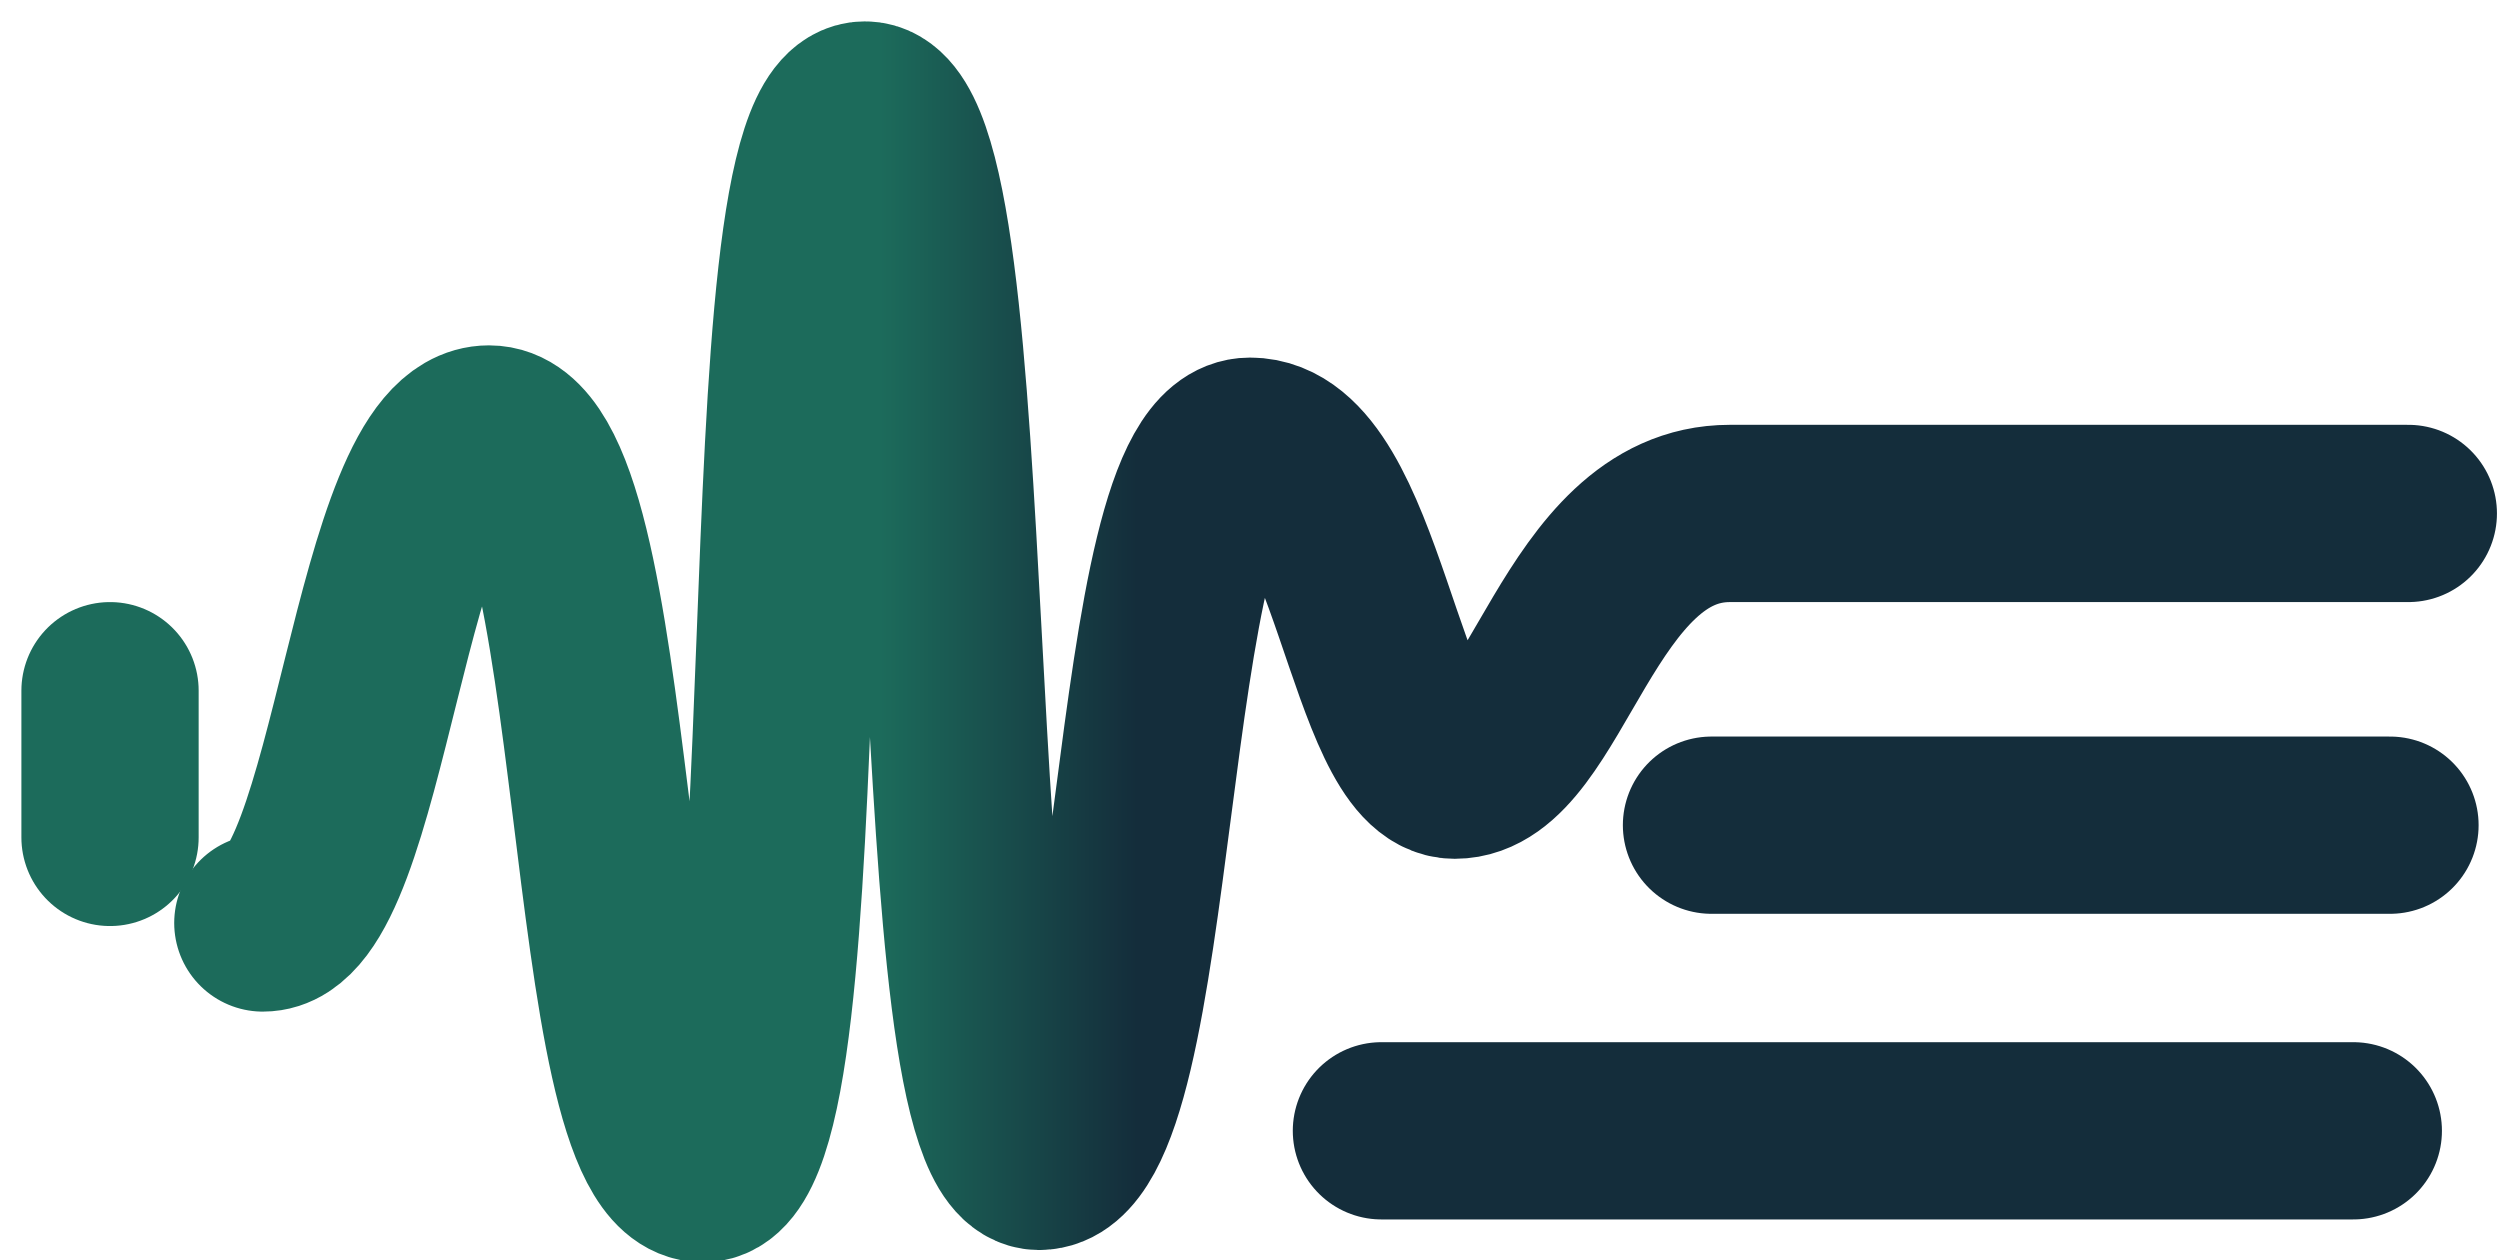
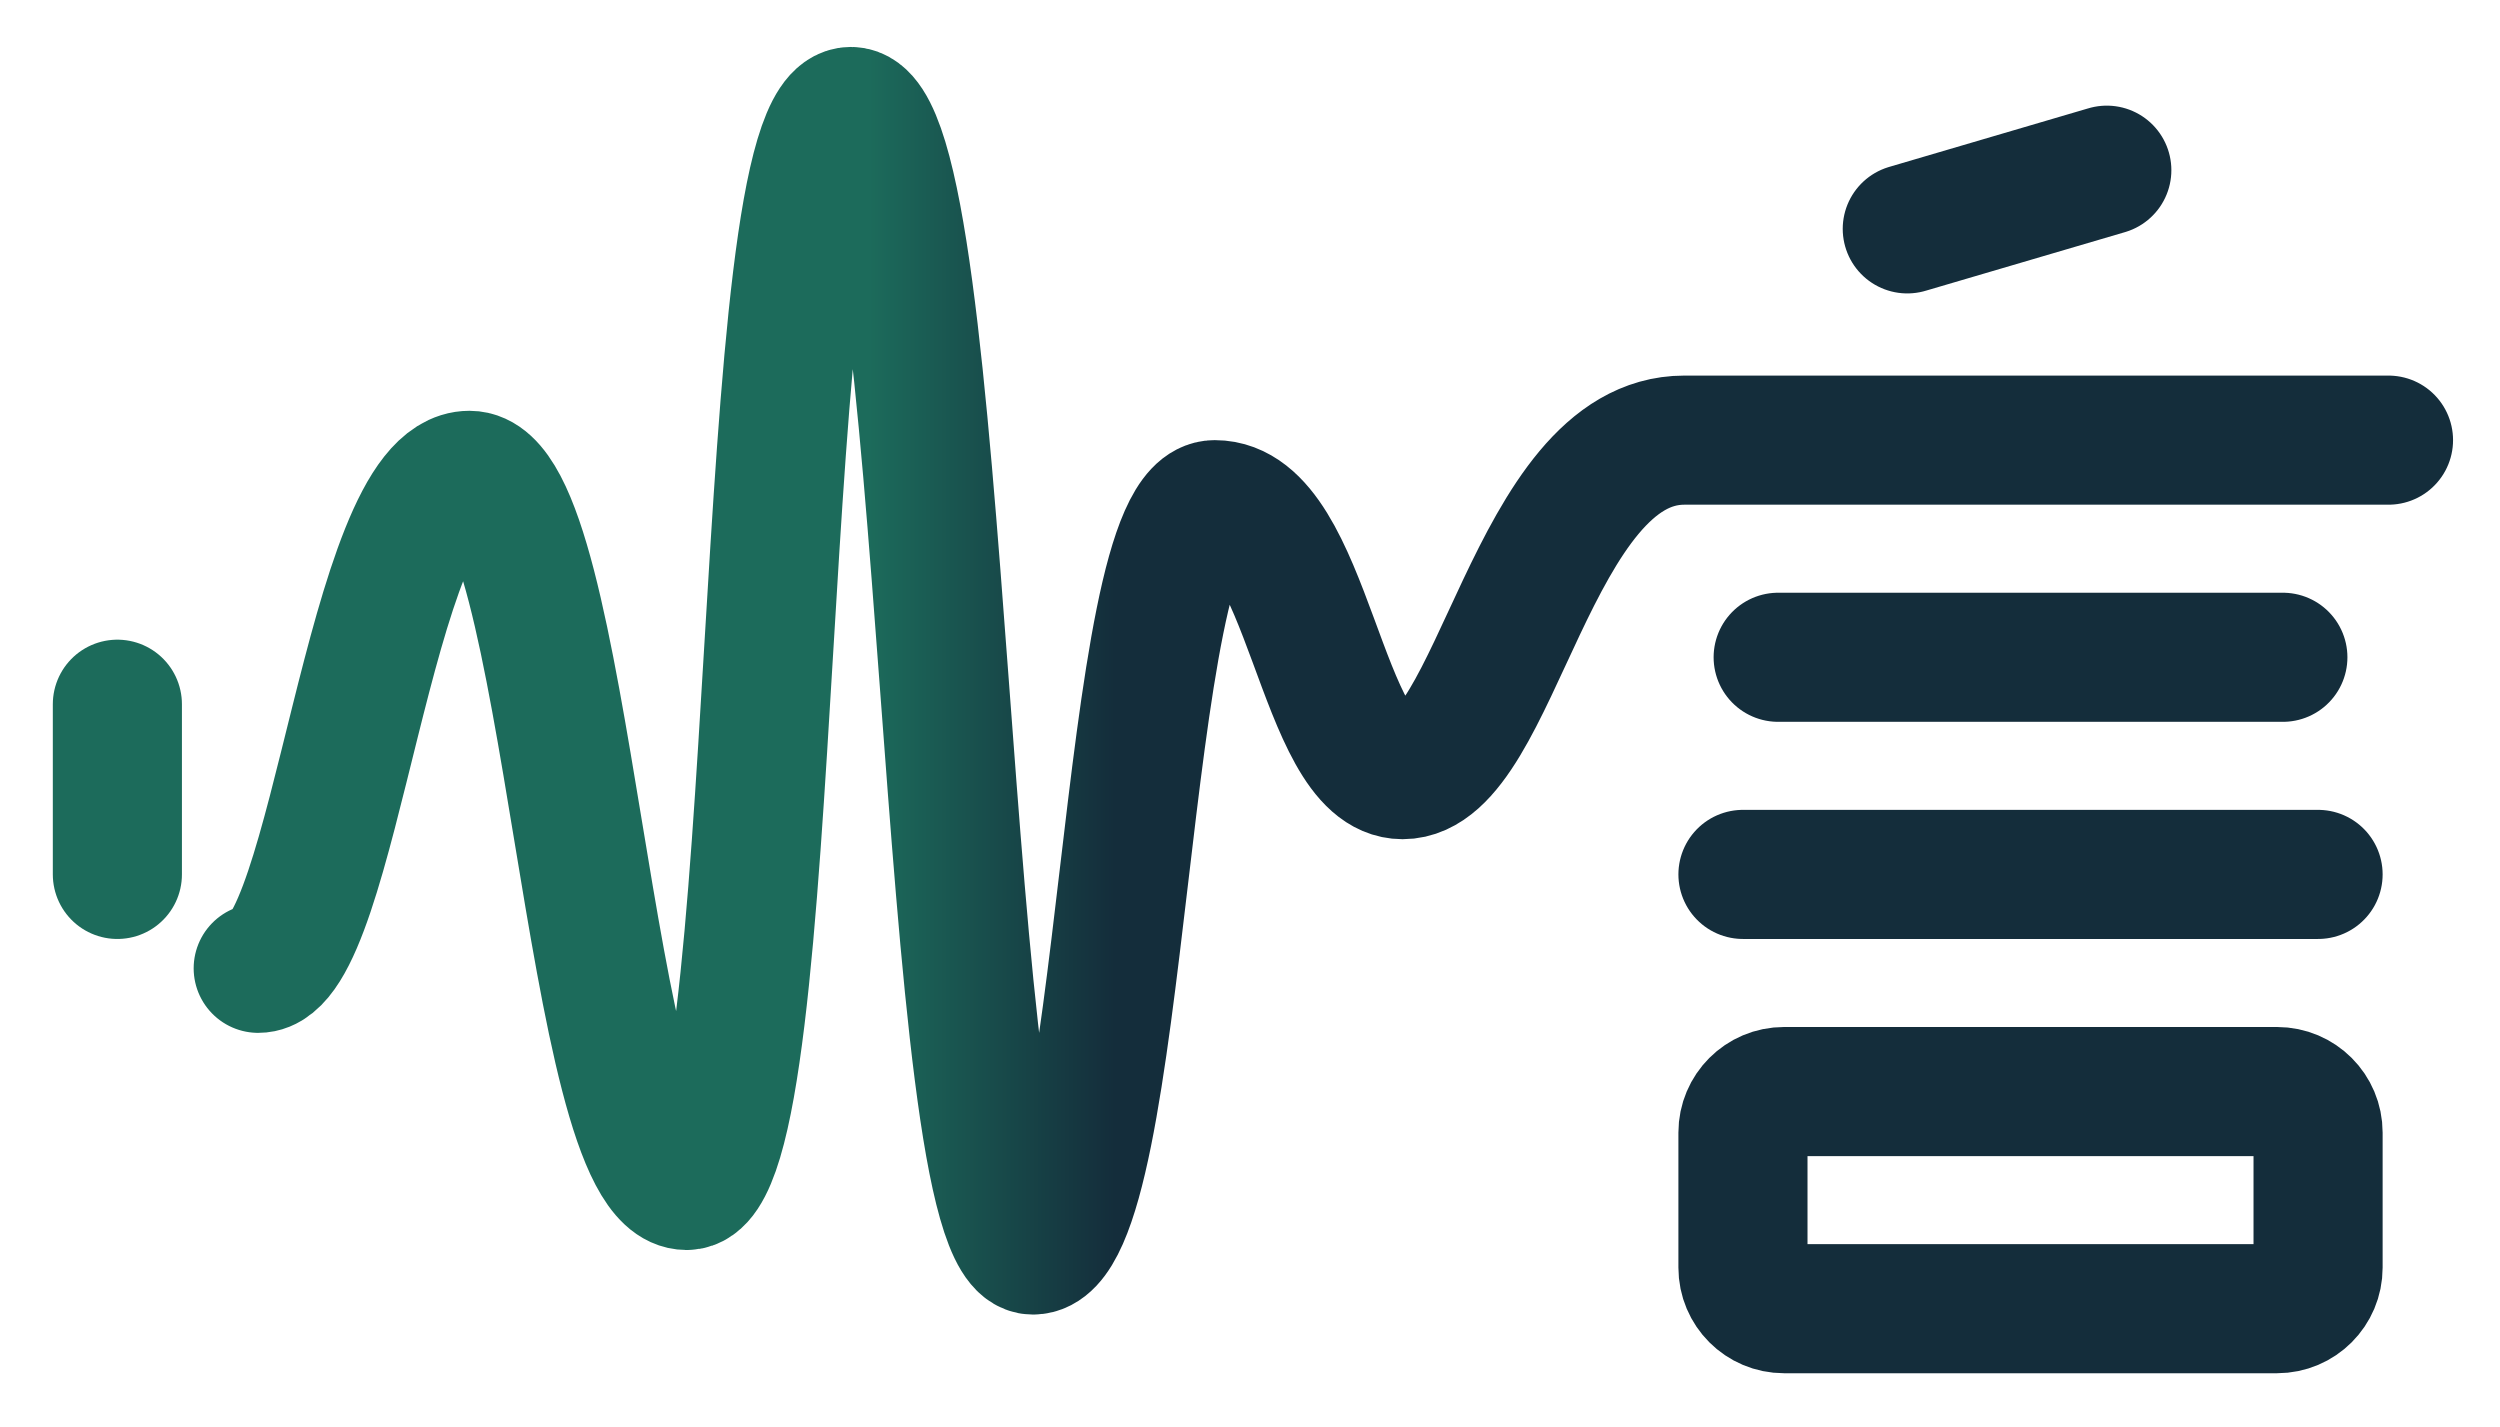
- <svg xmlns="http://www.w3.org/2000/svg" width="818" height="412" viewBox="96 286 818 412" fill="none">
+ <svg xmlns="http://www.w3.org/2000/svg" width="852" height="486" viewBox="88 258 852 486" fill="none">
  <defs>
    <linearGradient id="k-wave" gradientUnits="userSpaceOnUse" x1="384" y1="0" x2="468" y2="0">
      <stop offset="0" stop-color="#1C6B5B" />
      <stop offset="1" stop-color="#142D3B" />
    </linearGradient>
  </defs>
-   <g fill="none" stroke-linecap="round" stroke-linejoin="round" stroke-width="58">
-     <path stroke="url(#k-wave)" d="M182 588C214 588 220 428 256 428C298 428 288 670 326 670C366 670 340 322 379 322C418 322 398 666 436 666C474 666 466 432 505 432C540 432 546 538 572 538C602 538 612 454 662 454H884" />
-     <path stroke="#142D3B" d="M656 556H878M548 656H866" />
-     <path stroke="#1C6B5B" d="M132 512V560" />
+   <g fill="none" stroke-linecap="round" stroke-linejoin="round" stroke-width="44">
+     <path stroke="url(#k-wave)" d="M176 588C202 588 214 420 248 420C282 420 288 662 322 662C356 662 344 296 378 296C412 296 408 684 440 684C472 684 470 430 502 430C534 430 538 522 566 522C598 522 610 408 662 408H902" />
+     <g stroke="#142D3B">
+       <path d="M738 336L806 316" />
+       <path d="M694 482H866M682 556H878" />
+       <rect x="682" y="630" width="196" height="74" rx="14" />
+     </g>
+     <path stroke="#1C6B5B" d="M128 498V556" />
  </g>
</svg>
